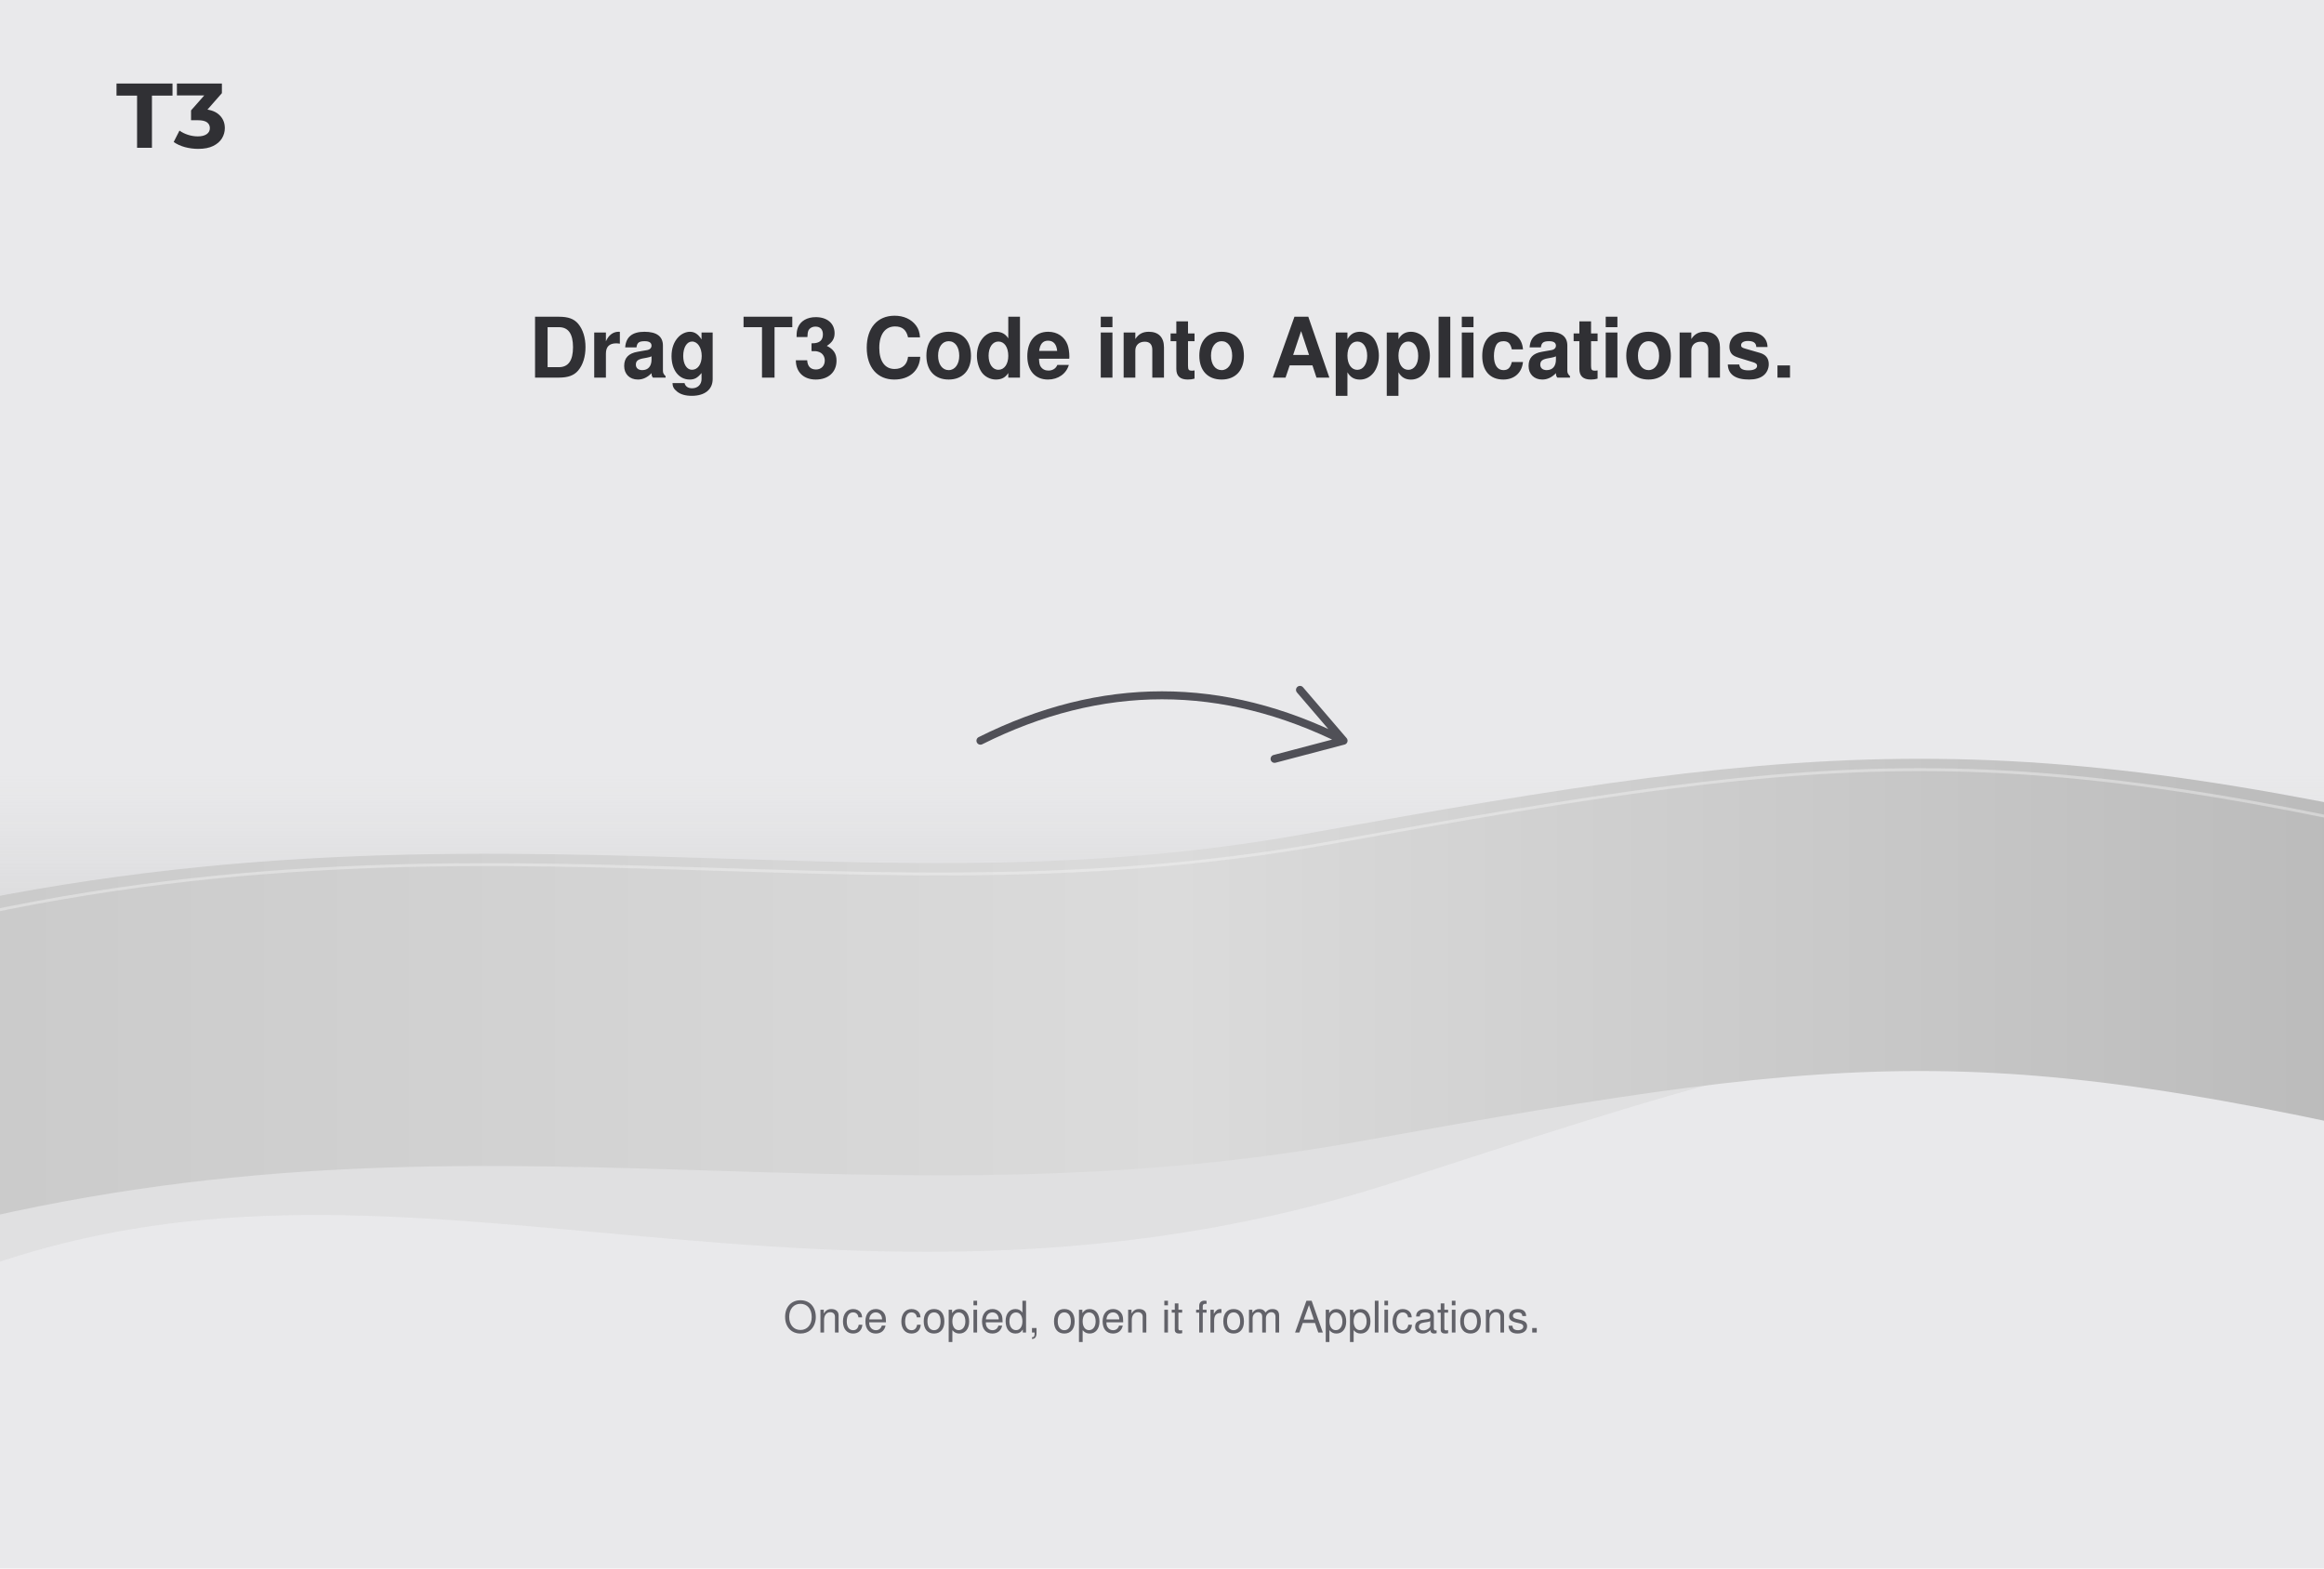
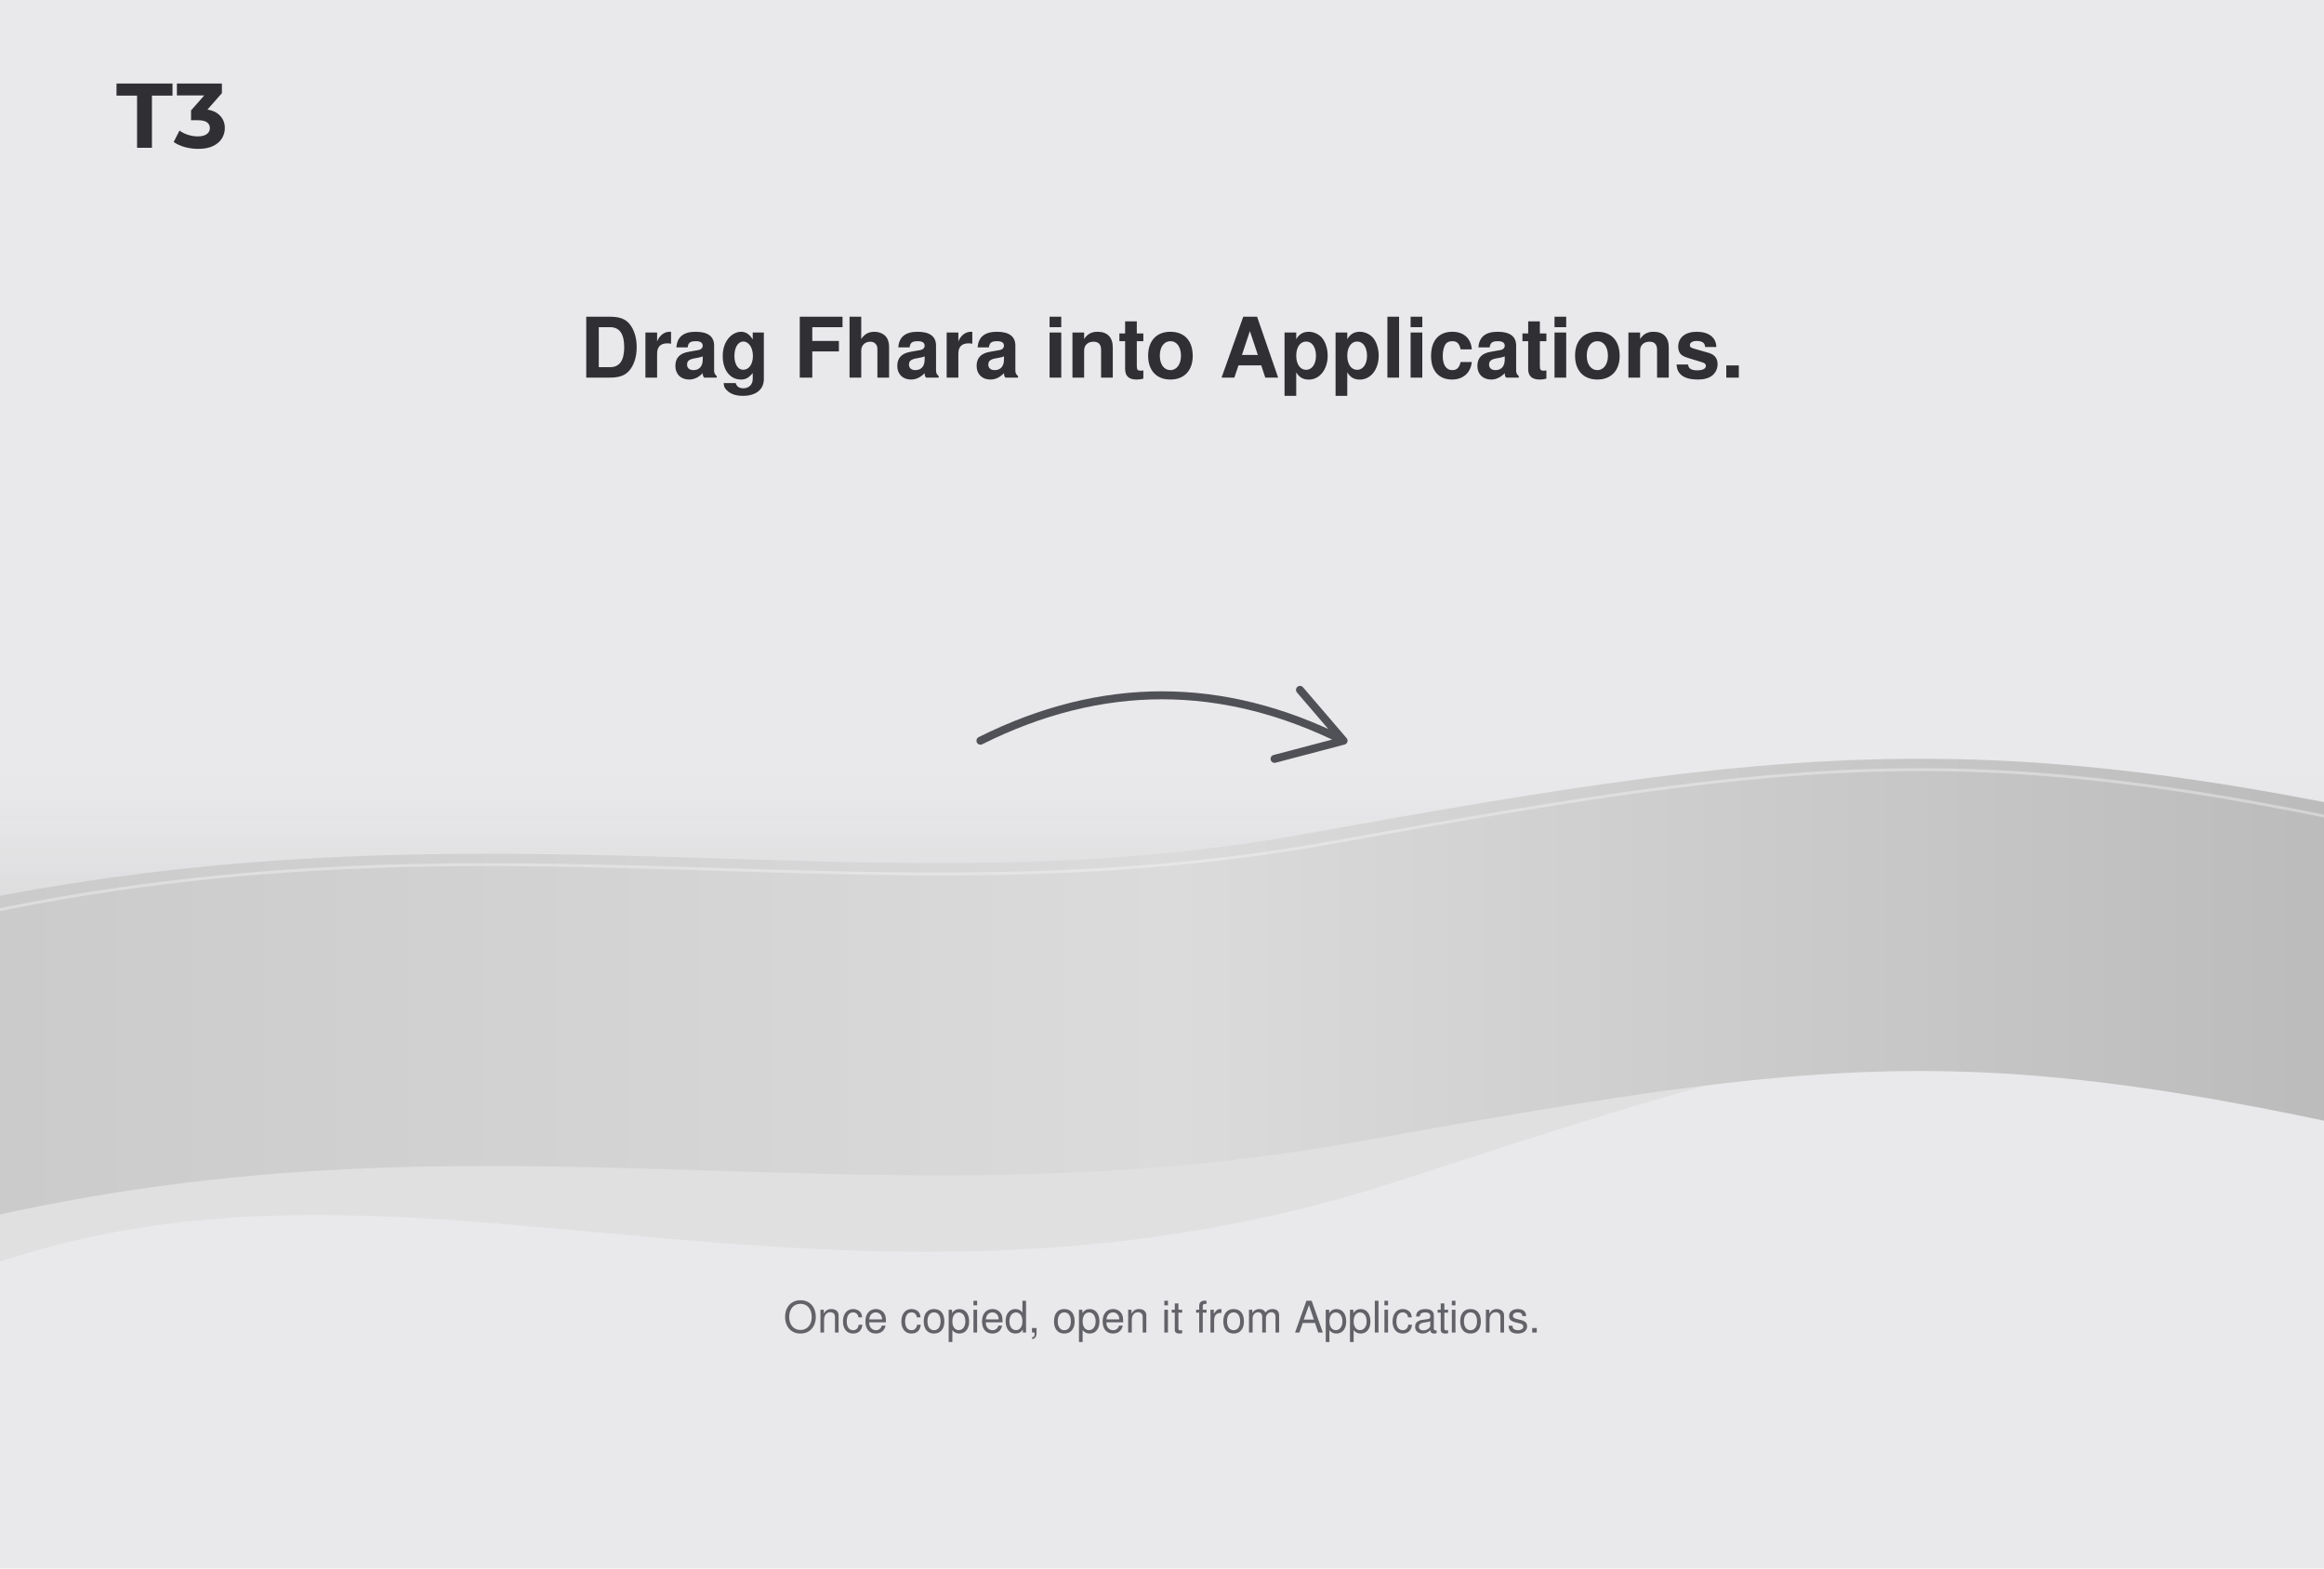
<svg xmlns="http://www.w3.org/2000/svg" width="1280" height="864" viewBox="0 0 640 432">
  <defs>
    <linearGradient id="veil" x1="0" y1="0" x2="0" y2="1">
      <stop stop-color="#B7B7B7" stop-opacity="0" />
      <stop offset=".55" stop-color="#A5A5A5" stop-opacity=".24" />
      <stop offset="1" stop-color="#D1D1D1" stop-opacity=".4" />
    </linearGradient>
    <linearGradient id="silk" x1="0" y1="0" x2="1" y2="0">
      <stop stop-color="#C8C8C8" />
      <stop offset=".5" stop-color="#DBDBDB" />
      <stop offset="1" stop-color="#B5B5B5" />
    </linearGradient>
  </defs>
  <rect width="640" height="432" fill="#E9E9EB" />
  <path d="M-60 293C95 220 214 304 362 256S559 191 707 257" stroke="url(#veil)" stroke-width="146" fill="none" opacity="1" stroke-linecap="round" stroke-linejoin="round" />
  <path d="M-60 306C113 252 223 298 367 272S553 242 707 280" stroke="url(#silk)" stroke-width="86" fill="none" opacity="1" stroke-linecap="round" stroke-linejoin="round" />
  <path d="M-60 266C113 212 223 258 367 232S553 202 707 240" stroke="#F5F5F5" stroke-width="0.8" fill="none" opacity="0.42" stroke-linecap="round" stroke-linejoin="round" />
  <svg x="32" y="23" width="30" height="18" viewBox="15.531 37 94.394 56.96" fill="#303034">
    <path d="M33.451 93V47.56H15.531V37H64.331V47.56H46.411V93H33.451ZM86.725 93.96C82.832 93.96 78.965 93.453 75.125 92.44C71.285 91.373 68.032 89.88 65.365 87.96L70.405 78.04C72.539 79.587 75.019 80.813 77.845 81.72C80.672 82.627 83.525 83.08 86.405 83.08C89.659 83.08 92.219 82.44 94.085 81.16C95.952 79.88 96.885 78.12 96.885 75.88C96.885 73.747 96.059 72.067 94.405 70.84C92.752 69.613 90.085 69 86.405 69H80.485V60.44L96.085 42.76L97.525 47.4H68.165V37H107.365V45.4L91.845 63.08L85.285 59.32H89.045C95.925 59.32 101.125 60.867 104.645 63.96C108.165 67.053 109.925 71.027 109.925 75.88C109.925 79.027 109.099 81.987 107.445 84.76C105.792 87.48 103.259 89.693 99.845 91.4C96.432 93.107 92.059 93.96 86.725 93.96Z" />
  </svg>
-   <text x="320" y="104" fill="#303034" font-family="Helvetica" font-size="23" font-weight="700" text-anchor="middle">Drag T3 Code into Applications.</text>
+   <text x="320" y="104" fill="#303034" font-family="Helvetica" font-size="23" font-weight="700" text-anchor="middle">Drag Fhara into Applications.</text>
  <path d="M270 204Q320 179 370 204M358 190L370 204L351 209" stroke="#505057" stroke-width="2.2" fill="none" opacity="1" stroke-linecap="round" stroke-linejoin="round" />
  <text x="320" y="367" fill="#626269" font-family="Helvetica" font-size="12" font-weight="400" text-anchor="middle">Once copied, open it from Applications.</text>
</svg>
